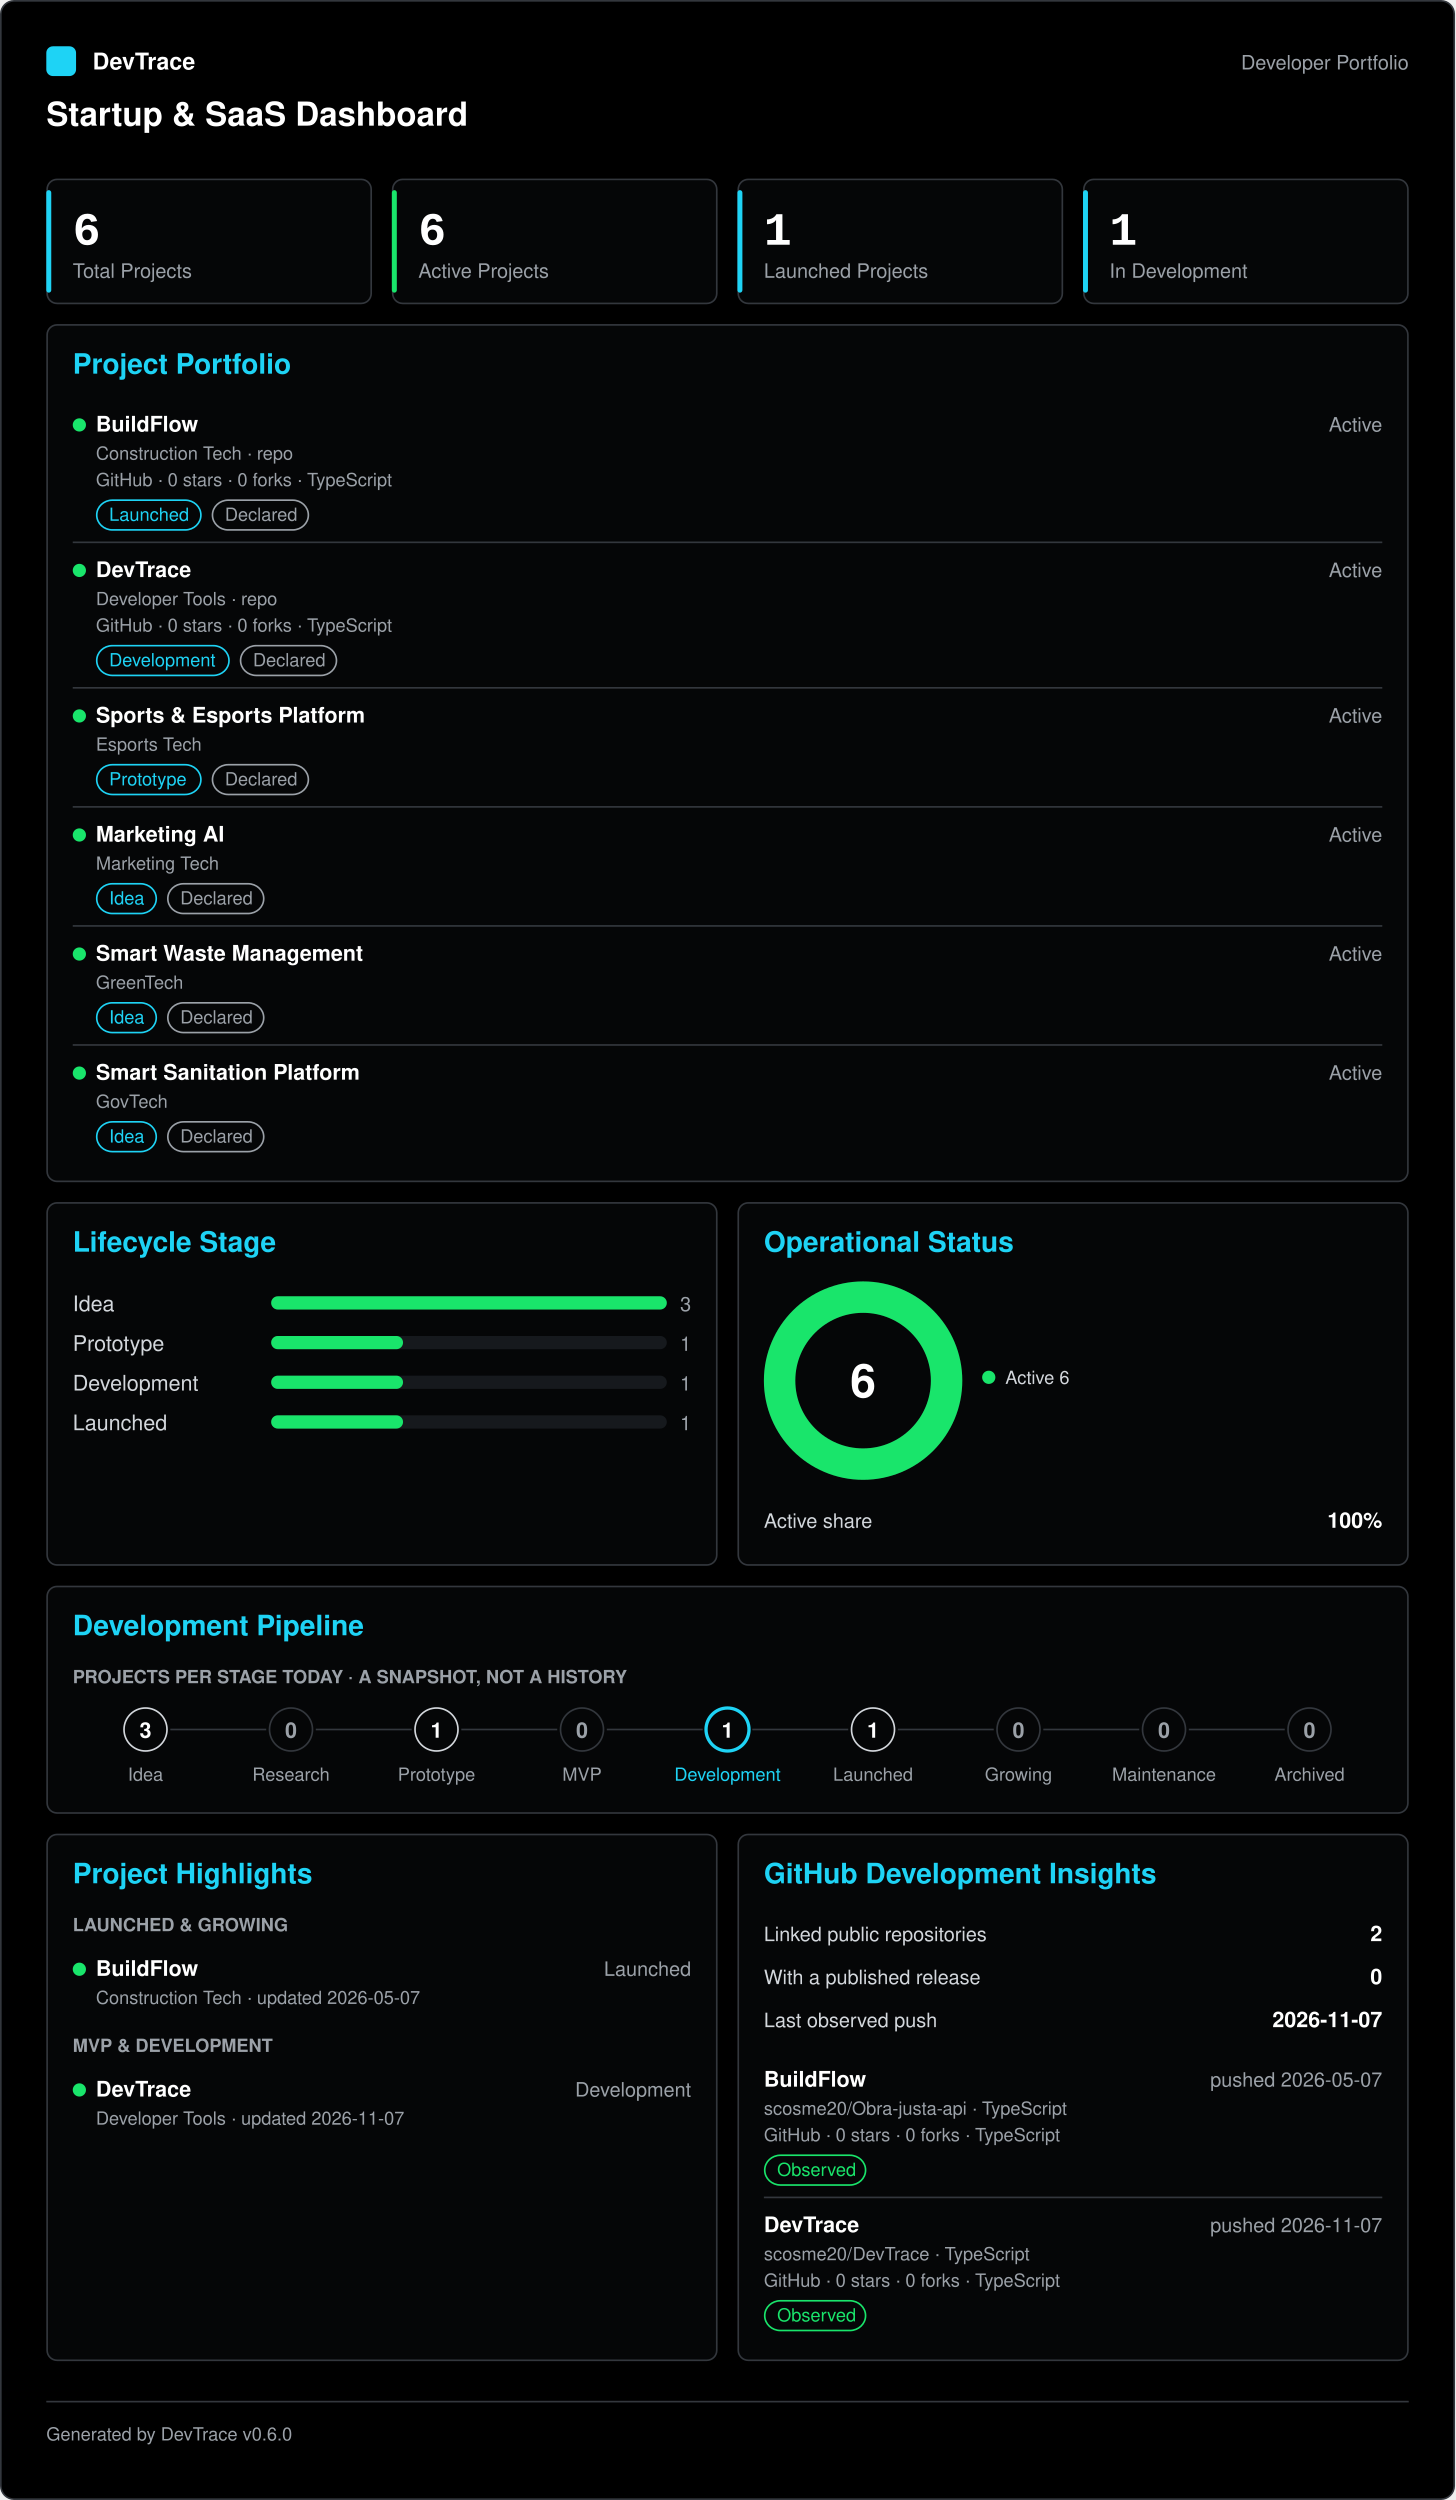
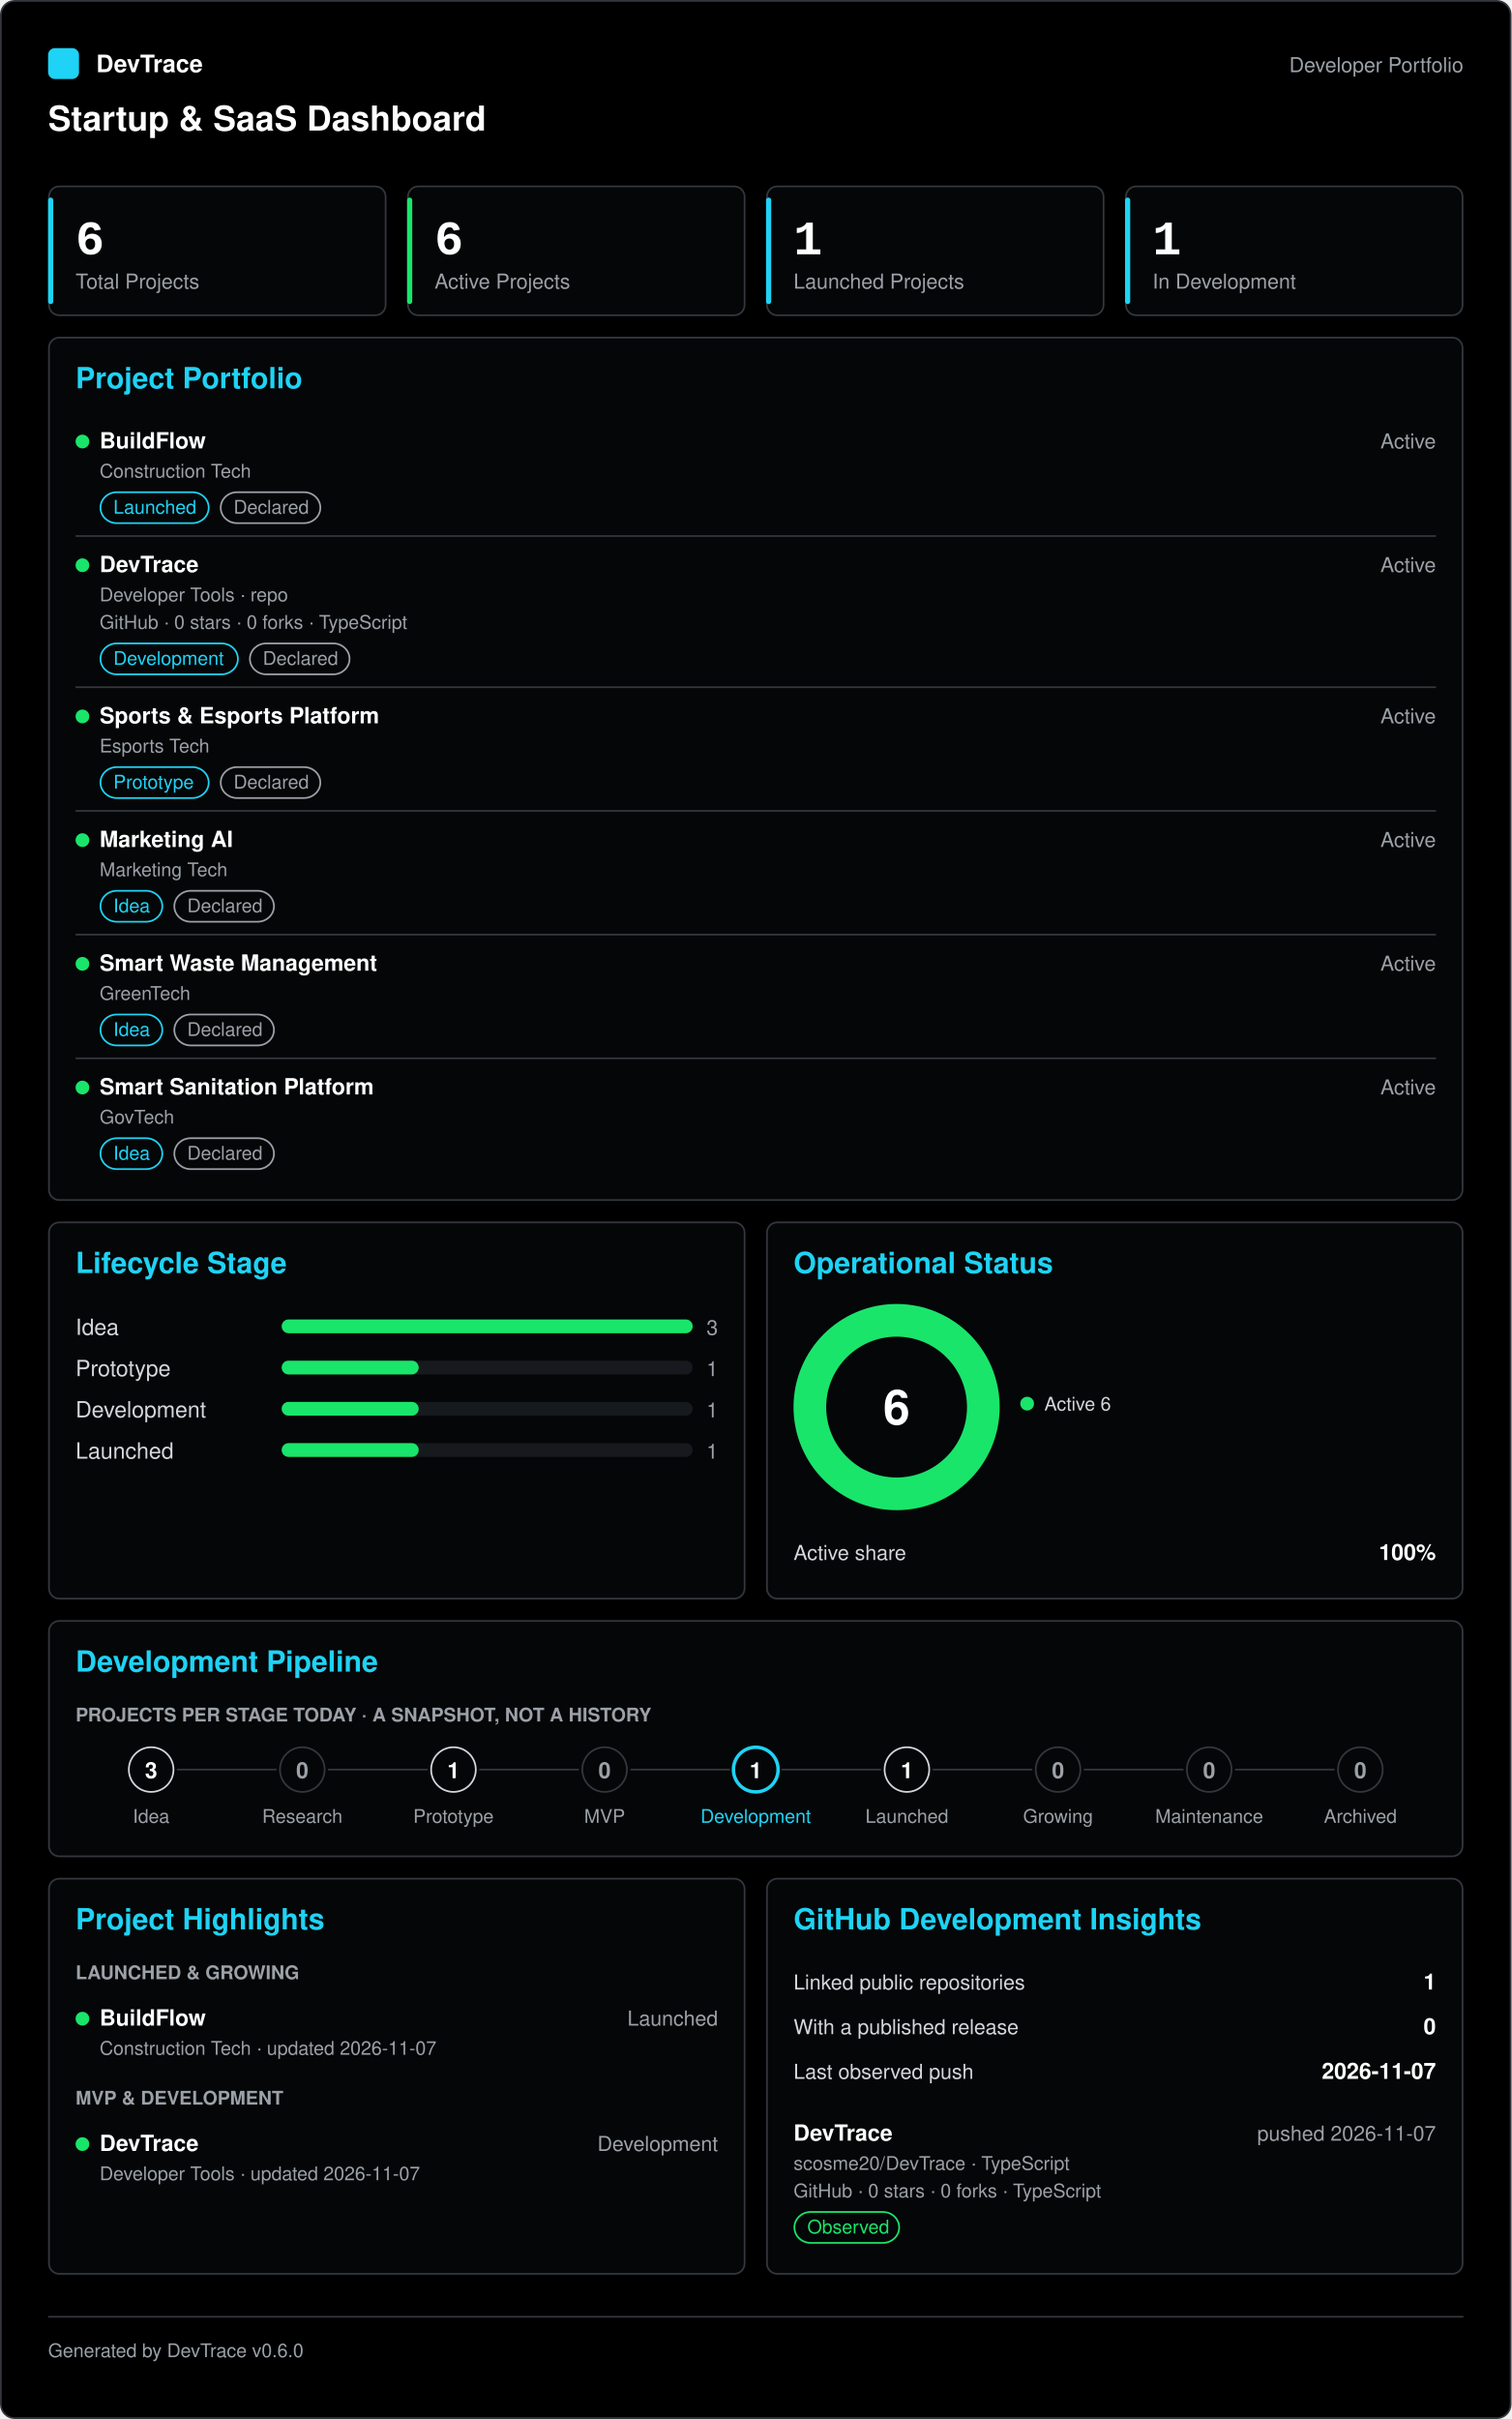
- <svg xmlns="http://www.w3.org/2000/svg" width="880" height="1512" viewBox="0 0 880 1512" role="img" aria-labelledby="title desc" font-family="-apple-system, 'Segoe UI', Helvetica, Arial, sans-serif">
-   <rect x="0.5" y="0.5" width="879" height="1511" rx="8" fill="#000000" stroke="#33373d" />
+ <svg xmlns="http://www.w3.org/2000/svg" width="880" height="1408" viewBox="0 0 880 1408" role="img" aria-labelledby="title desc" font-family="-apple-system, 'Segoe UI', Helvetica, Arial, sans-serif">
+   <rect x="0.5" y="0.5" width="879" height="1407" rx="8" fill="#000000" stroke="#33373d" />
  <g transform="translate(0 28)">
    <rect x="28" y="0" width="18" height="18" rx="4" fill="#1ed3f5" />
    <text x="56" y="14" fill="#ffffff" font-size="14" font-weight="600">DevTrace</text>
    <text x="852" y="14" fill="#9ba1a8" font-size="12" text-anchor="end">Developer Portfolio</text>
    <text x="28" y="48" fill="#ffffff" font-size="20" font-weight="700">Startup &amp; SaaS Dashboard</text>
  </g>
  <g transform="translate(0 108)">
    <g transform="translate(28 0)">
      <rect x="0.5" y="0.5" width="196" height="75" rx="6" fill="#050607" stroke="#33373d" />
      <rect x="0" y="7" width="3" height="62" rx="1.5" fill="#1ed3f5" />
      <text x="16" y="40" fill="#ffffff" font-size="28" font-weight="700" font-family="'SFMono-Regular', Consolas, 'Liberation Mono', Menlo, monospace">6</text>
      <text x="16" y="60" fill="#9ba1a8" font-size="12">Total Projects</text>
      <g transform="translate(209 0)">
        <rect x="0.5" y="0.5" width="196" height="75" rx="6" fill="#050607" stroke="#33373d" />
        <rect x="0" y="7" width="3" height="62" rx="1.5" fill="#19e56b" />
        <text x="16" y="40" fill="#ffffff" font-size="28" font-weight="700" font-family="'SFMono-Regular', Consolas, 'Liberation Mono', Menlo, monospace">6</text>
        <text x="16" y="60" fill="#9ba1a8" font-size="12">Active Projects</text>
      </g>
      <g transform="translate(418 0)">
        <rect x="0.5" y="0.5" width="196" height="75" rx="6" fill="#050607" stroke="#33373d" />
        <rect x="0" y="7" width="3" height="62" rx="1.5" fill="#1ed3f5" />
        <text x="16" y="40" fill="#ffffff" font-size="28" font-weight="700" font-family="'SFMono-Regular', Consolas, 'Liberation Mono', Menlo, monospace">1</text>
        <text x="16" y="60" fill="#9ba1a8" font-size="12">Launched Projects</text>
      </g>
      <g transform="translate(627 0)">
        <rect x="0.5" y="0.5" width="196" height="75" rx="6" fill="#050607" stroke="#33373d" />
        <rect x="0" y="7" width="3" height="62" rx="1.5" fill="#1ed3f5" />
        <text x="16" y="40" fill="#ffffff" font-size="28" font-weight="700" font-family="'SFMono-Regular', Consolas, 'Liberation Mono', Menlo, monospace">1</text>
        <text x="16" y="60" fill="#9ba1a8" font-size="12">In Development</text>
      </g>
      <g transform="translate(0 88)">
-         <rect x="0.5" y="0.5" width="823" height="518" rx="6" fill="#050607" stroke="#33373d" />
+         <rect x="0.5" y="0.5" width="823" height="502" rx="6" fill="#050607" stroke="#33373d" />
        <text x="16" y="30" fill="#1ed3f5" font-size="17" font-weight="700">Project Portfolio</text>
        <g transform="translate(16 48)">
          <circle cx="4" cy="13" r="4" fill="#19e56b" />
          <text x="14" y="17" fill="#ffffff" font-size="13" font-weight="600">BuildFlow</text>
          <text x="792" y="17" fill="#9ba1a8" font-size="12" text-anchor="end">Active</text>
-           <text x="14" y="34" fill="#9ba1a8" font-size="11">Construction Tech · repo</text>
-           <text x="14" y="50" fill="#9ba1a8" font-size="11">GitHub · 0 stars · 0 forks · TypeScript</text>
-           <g transform="translate(14 58)">
+           <text x="14" y="34" fill="#9ba1a8" font-size="11">Construction Tech</text>
+           <g transform="translate(14 42)">
            <rect x="0.5" y="0.5" width="63" height="18" rx="9.5" fill="none" stroke="#1ed3f5" />
            <text x="8" y="13" fill="#1ed3f5" font-size="11">Launched</text>
            <g transform="translate(70 0)">
              <rect x="0.5" y="0.5" width="58" height="18" rx="9.5" fill="none" stroke="#9ba1a8" />
              <text x="8" y="13" fill="#9ba1a8" font-size="11">Declared</text>
            </g>
          </g>
-           <line x1="0" y1="84" x2="792" y2="84" stroke="#33373d" />
-           <circle cx="4" cy="101" r="4" fill="#19e56b" />
-           <text x="14" y="105" fill="#ffffff" font-size="13" font-weight="600">DevTrace</text>
-           <text x="792" y="105" fill="#9ba1a8" font-size="12" text-anchor="end">Active</text>
-           <text x="14" y="122" fill="#9ba1a8" font-size="11">Developer Tools · repo</text>
-           <text x="14" y="138" fill="#9ba1a8" font-size="11">GitHub · 0 stars · 0 forks · TypeScript</text>
-           <g transform="translate(14 146)">
+           <line x1="0" y1="68" x2="792" y2="68" stroke="#33373d" />
+           <circle cx="4" cy="85" r="4" fill="#19e56b" />
+           <text x="14" y="89" fill="#ffffff" font-size="13" font-weight="600">DevTrace</text>
+           <text x="792" y="89" fill="#9ba1a8" font-size="12" text-anchor="end">Active</text>
+           <text x="14" y="106" fill="#9ba1a8" font-size="11">Developer Tools · repo</text>
+           <text x="14" y="122" fill="#9ba1a8" font-size="11">GitHub · 0 stars · 0 forks · TypeScript</text>
+           <g transform="translate(14 130)">
            <rect x="0.5" y="0.5" width="80" height="18" rx="9.5" fill="none" stroke="#1ed3f5" />
            <text x="8" y="13" fill="#1ed3f5" font-size="11">Development</text>
            <g transform="translate(87 0)">
              <rect x="0.5" y="0.5" width="58" height="18" rx="9.5" fill="none" stroke="#9ba1a8" />
              <text x="8" y="13" fill="#9ba1a8" font-size="11">Declared</text>
            </g>
          </g>
-           <line x1="0" y1="172" x2="792" y2="172" stroke="#33373d" />
-           <circle cx="4" cy="189" r="4" fill="#19e56b" />
-           <text x="14" y="193" fill="#ffffff" font-size="13" font-weight="600">Sports &amp; Esports Platform</text>
-           <text x="792" y="193" fill="#9ba1a8" font-size="12" text-anchor="end">Active</text>
-           <text x="14" y="210" fill="#9ba1a8" font-size="11">Esports Tech</text>
-           <g transform="translate(14 218)">
+           <line x1="0" y1="156" x2="792" y2="156" stroke="#33373d" />
+           <circle cx="4" cy="173" r="4" fill="#19e56b" />
+           <text x="14" y="177" fill="#ffffff" font-size="13" font-weight="600">Sports &amp; Esports Platform</text>
+           <text x="792" y="177" fill="#9ba1a8" font-size="12" text-anchor="end">Active</text>
+           <text x="14" y="194" fill="#9ba1a8" font-size="11">Esports Tech</text>
+           <g transform="translate(14 202)">
            <rect x="0.5" y="0.5" width="63" height="18" rx="9.5" fill="none" stroke="#1ed3f5" />
            <text x="8" y="13" fill="#1ed3f5" font-size="11">Prototype</text>
            <g transform="translate(70 0)">
              <rect x="0.5" y="0.5" width="58" height="18" rx="9.5" fill="none" stroke="#9ba1a8" />
              <text x="8" y="13" fill="#9ba1a8" font-size="11">Declared</text>
            </g>
          </g>
-           <line x1="0" y1="244" x2="792" y2="244" stroke="#33373d" />
-           <circle cx="4" cy="261" r="4" fill="#19e56b" />
-           <text x="14" y="265" fill="#ffffff" font-size="13" font-weight="600">Marketing AI</text>
-           <text x="792" y="265" fill="#9ba1a8" font-size="12" text-anchor="end">Active</text>
-           <text x="14" y="282" fill="#9ba1a8" font-size="11">Marketing Tech</text>
-           <g transform="translate(14 290)">
+           <line x1="0" y1="228" x2="792" y2="228" stroke="#33373d" />
+           <circle cx="4" cy="245" r="4" fill="#19e56b" />
+           <text x="14" y="249" fill="#ffffff" font-size="13" font-weight="600">Marketing AI</text>
+           <text x="792" y="249" fill="#9ba1a8" font-size="12" text-anchor="end">Active</text>
+           <text x="14" y="266" fill="#9ba1a8" font-size="11">Marketing Tech</text>
+           <g transform="translate(14 274)">
            <rect x="0.5" y="0.5" width="36" height="18" rx="9.5" fill="none" stroke="#1ed3f5" />
            <text x="8" y="13" fill="#1ed3f5" font-size="11">Idea</text>
            <g transform="translate(43 0)">
              <rect x="0.5" y="0.5" width="58" height="18" rx="9.5" fill="none" stroke="#9ba1a8" />
              <text x="8" y="13" fill="#9ba1a8" font-size="11">Declared</text>
            </g>
          </g>
-           <line x1="0" y1="316" x2="792" y2="316" stroke="#33373d" />
-           <circle cx="4" cy="333" r="4" fill="#19e56b" />
-           <text x="14" y="337" fill="#ffffff" font-size="13" font-weight="600">Smart Waste Management</text>
-           <text x="792" y="337" fill="#9ba1a8" font-size="12" text-anchor="end">Active</text>
-           <text x="14" y="354" fill="#9ba1a8" font-size="11">GreenTech</text>
-           <g transform="translate(14 362)">
+           <line x1="0" y1="300" x2="792" y2="300" stroke="#33373d" />
+           <circle cx="4" cy="317" r="4" fill="#19e56b" />
+           <text x="14" y="321" fill="#ffffff" font-size="13" font-weight="600">Smart Waste Management</text>
+           <text x="792" y="321" fill="#9ba1a8" font-size="12" text-anchor="end">Active</text>
+           <text x="14" y="338" fill="#9ba1a8" font-size="11">GreenTech</text>
+           <g transform="translate(14 346)">
            <rect x="0.5" y="0.5" width="36" height="18" rx="9.5" fill="none" stroke="#1ed3f5" />
            <text x="8" y="13" fill="#1ed3f5" font-size="11">Idea</text>
            <g transform="translate(43 0)">
              <rect x="0.5" y="0.5" width="58" height="18" rx="9.5" fill="none" stroke="#9ba1a8" />
              <text x="8" y="13" fill="#9ba1a8" font-size="11">Declared</text>
            </g>
          </g>
-           <line x1="0" y1="388" x2="792" y2="388" stroke="#33373d" />
-           <circle cx="4" cy="405" r="4" fill="#19e56b" />
-           <text x="14" y="409" fill="#ffffff" font-size="13" font-weight="600">Smart Sanitation Platform</text>
-           <text x="792" y="409" fill="#9ba1a8" font-size="12" text-anchor="end">Active</text>
-           <text x="14" y="426" fill="#9ba1a8" font-size="11">GovTech</text>
-           <g transform="translate(14 434)">
+           <line x1="0" y1="372" x2="792" y2="372" stroke="#33373d" />
+           <circle cx="4" cy="389" r="4" fill="#19e56b" />
+           <text x="14" y="393" fill="#ffffff" font-size="13" font-weight="600">Smart Sanitation Platform</text>
+           <text x="792" y="393" fill="#9ba1a8" font-size="12" text-anchor="end">Active</text>
+           <text x="14" y="410" fill="#9ba1a8" font-size="11">GovTech</text>
+           <g transform="translate(14 418)">
            <rect x="0.5" y="0.5" width="36" height="18" rx="9.5" fill="none" stroke="#1ed3f5" />
            <text x="8" y="13" fill="#1ed3f5" font-size="11">Idea</text>
            <g transform="translate(43 0)">
              <rect x="0.5" y="0.5" width="58" height="18" rx="9.5" fill="none" stroke="#9ba1a8" />
              <text x="8" y="13" fill="#9ba1a8" font-size="11">Declared</text>
            </g>
          </g>
        </g>
      </g>
-       <g transform="translate(0 619)">
+       <g transform="translate(0 603)">
        <rect x="0.5" y="0.5" width="405" height="219" rx="6" fill="#050607" stroke="#33373d" />
        <text x="16" y="30" fill="#1ed3f5" font-size="17" font-weight="700">Lifecycle Stage</text>
        <g transform="translate(16 48)">
          <text x="0" y="18" fill="#d3d7dc" font-size="13">Idea</text>
          <rect x="120" y="9" width="239.28" height="8" rx="4" fill="#16191d" />
          <rect x="120" y="9" width="239.28" height="8" rx="4" fill="#19e56b" />
          <text x="374" y="18" fill="#9ba1a8" font-size="12" text-anchor="end">3</text>
          <text x="0" y="42" fill="#d3d7dc" font-size="13">Prototype</text>
          <rect x="120" y="33" width="239.28" height="8" rx="4" fill="#16191d" />
          <rect x="120" y="33" width="79.76" height="8" rx="4" fill="#19e56b" />
          <text x="374" y="42" fill="#9ba1a8" font-size="12" text-anchor="end">1</text>
          <text x="0" y="66" fill="#d3d7dc" font-size="13">Development</text>
          <rect x="120" y="57" width="239.28" height="8" rx="4" fill="#16191d" />
          <rect x="120" y="57" width="79.76" height="8" rx="4" fill="#19e56b" />
          <text x="374" y="66" fill="#9ba1a8" font-size="12" text-anchor="end">1</text>
          <text x="0" y="90" fill="#d3d7dc" font-size="13">Launched</text>
          <rect x="120" y="81" width="239.28" height="8" rx="4" fill="#16191d" />
          <rect x="120" y="81" width="79.76" height="8" rx="4" fill="#19e56b" />
          <text x="374" y="90" fill="#9ba1a8" font-size="12" text-anchor="end">1</text>
        </g>
        <g transform="translate(418 0)">
          <rect x="0.5" y="0.5" width="405" height="219" rx="6" fill="#050607" stroke="#33373d" />
          <text x="16" y="30" fill="#1ed3f5" font-size="17" font-weight="700">Operational Status</text>
          <g transform="translate(16 48)">
            <circle cx="60" cy="60" r="50.5" fill="none" stroke="#16191d" stroke-width="19" />
            <circle cx="60" cy="60" r="50.5" fill="none" stroke="#19e56b" stroke-width="19" stroke-dasharray="317.3 0" stroke-dashoffset="0" transform="rotate(-90 60 60)" />
            <text x="60" y="70" fill="#ffffff" font-size="28" font-weight="700" text-anchor="middle">6</text>
            <g transform="translate(132 51)">
              <circle cx="4" cy="7" r="4" fill="#19e56b" />
              <text x="14" y="11" fill="#d3d7dc" font-size="11">Active 6</text>
            </g>
            <g transform="translate(0 132)">
              <text x="0" y="17" fill="#d3d7dc" font-size="12">Active share</text>
              <text x="374" y="17" fill="#ffffff" font-size="13" font-weight="600" text-anchor="end">100%</text>
            </g>
          </g>
        </g>
      </g>
-       <g transform="translate(0 851)">
+       <g transform="translate(0 835)">
        <rect x="0.5" y="0.5" width="823" height="137" rx="6" fill="#050607" stroke="#33373d" />
        <text x="16" y="30" fill="#1ed3f5" font-size="17" font-weight="700">Development Pipeline</text>
        <g transform="translate(16 48)">
          <text x="0" y="11" fill="#9ba1a8" font-size="11" font-weight="600">PROJECTS PER STAGE TODAY · A SNAPSHOT, NOT A HISTORY</text>
          <g transform="translate(0 25)">
            <line x1="59" y1="14" x2="117" y2="14" stroke="#33373d" />
            <circle cx="44" cy="14" r="13" fill="none" stroke="#d3d7dc" />
            <text x="44" y="19" fill="#ffffff" font-size="13" font-weight="600" text-anchor="middle">3</text>
            <text x="44" y="45" fill="#9ba1a8" font-size="11" text-anchor="middle">Idea</text>
            <line x1="147" y1="14" x2="205" y2="14" stroke="#33373d" />
            <circle cx="132" cy="14" r="13" fill="none" stroke="#33373d" />
            <text x="132" y="19" fill="#9ba1a8" font-size="13" font-weight="600" text-anchor="middle">0</text>
            <text x="132" y="45" fill="#9ba1a8" font-size="11" text-anchor="middle">Research</text>
            <line x1="235" y1="14" x2="293" y2="14" stroke="#33373d" />
            <circle cx="220" cy="14" r="13" fill="none" stroke="#d3d7dc" />
            <text x="220" y="19" fill="#ffffff" font-size="13" font-weight="600" text-anchor="middle">1</text>
            <text x="220" y="45" fill="#9ba1a8" font-size="11" text-anchor="middle">Prototype</text>
            <line x1="323" y1="14" x2="381" y2="14" stroke="#33373d" />
            <circle cx="308" cy="14" r="13" fill="none" stroke="#33373d" />
            <text x="308" y="19" fill="#9ba1a8" font-size="13" font-weight="600" text-anchor="middle">0</text>
            <text x="308" y="45" fill="#9ba1a8" font-size="11" text-anchor="middle">MVP</text>
            <line x1="411" y1="14" x2="469" y2="14" stroke="#33373d" />
            <circle cx="396" cy="14" r="13" fill="none" stroke="#1ed3f5" stroke-width="2" />
            <text x="396" y="19" fill="#ffffff" font-size="13" font-weight="600" text-anchor="middle">1</text>
            <text x="396" y="45" fill="#1ed3f5" font-size="11" text-anchor="middle">Development</text>
            <line x1="499" y1="14" x2="557" y2="14" stroke="#33373d" />
            <circle cx="484" cy="14" r="13" fill="none" stroke="#d3d7dc" />
            <text x="484" y="19" fill="#ffffff" font-size="13" font-weight="600" text-anchor="middle">1</text>
            <text x="484" y="45" fill="#9ba1a8" font-size="11" text-anchor="middle">Launched</text>
            <line x1="587" y1="14" x2="645" y2="14" stroke="#33373d" />
            <circle cx="572" cy="14" r="13" fill="none" stroke="#33373d" />
            <text x="572" y="19" fill="#9ba1a8" font-size="13" font-weight="600" text-anchor="middle">0</text>
            <text x="572" y="45" fill="#9ba1a8" font-size="11" text-anchor="middle">Growing</text>
            <line x1="675" y1="14" x2="733" y2="14" stroke="#33373d" />
            <circle cx="660" cy="14" r="13" fill="none" stroke="#33373d" />
            <text x="660" y="19" fill="#9ba1a8" font-size="13" font-weight="600" text-anchor="middle">0</text>
            <text x="660" y="45" fill="#9ba1a8" font-size="11" text-anchor="middle">Maintenance</text>
            <circle cx="748" cy="14" r="13" fill="none" stroke="#33373d" />
            <text x="748" y="19" fill="#9ba1a8" font-size="13" font-weight="600" text-anchor="middle">0</text>
            <text x="748" y="45" fill="#9ba1a8" font-size="11" text-anchor="middle">Archived</text>
          </g>
        </g>
      </g>
-       <g transform="translate(0 1001)">
-         <rect x="0.5" y="0.5" width="405" height="318" rx="6" fill="#050607" stroke="#33373d" />
+       <g transform="translate(0 985)">
+         <rect x="0.5" y="0.5" width="405" height="230" rx="6" fill="#050607" stroke="#33373d" />
        <text x="16" y="30" fill="#1ed3f5" font-size="17" font-weight="700">Project Highlights</text>
        <g transform="translate(16 48)">
          <text x="0" y="11" fill="#9ba1a8" font-size="11" font-weight="600">LAUNCHED &amp; GROWING</text>
          <g transform="translate(0 21)">
            <circle cx="4" cy="13" r="4" fill="#19e56b" />
            <text x="14" y="17" fill="#ffffff" font-size="13" font-weight="600">BuildFlow</text>
            <text x="374" y="17" fill="#9ba1a8" font-size="12" text-anchor="end">Launched</text>
-             <text x="14" y="34" fill="#9ba1a8" font-size="11">Construction Tech · updated 2026-05-07</text>
+             <text x="14" y="34" fill="#9ba1a8" font-size="11">Construction Tech · updated 2026-11-07</text>
          </g>
          <g transform="translate(0 73)">
            <text x="0" y="11" fill="#9ba1a8" font-size="11" font-weight="600">MVP &amp; DEVELOPMENT</text>
            <g transform="translate(0 21)">
              <circle cx="4" cy="13" r="4" fill="#19e56b" />
              <text x="14" y="17" fill="#ffffff" font-size="13" font-weight="600">DevTrace</text>
              <text x="374" y="17" fill="#9ba1a8" font-size="12" text-anchor="end">Development</text>
              <text x="14" y="34" fill="#9ba1a8" font-size="11">Developer Tools · updated 2026-11-07</text>
            </g>
          </g>
        </g>
        <g transform="translate(418 0)">
-           <rect x="0.5" y="0.5" width="405" height="318" rx="6" fill="#050607" stroke="#33373d" />
+           <rect x="0.5" y="0.5" width="405" height="230" rx="6" fill="#050607" stroke="#33373d" />
          <text x="16" y="30" fill="#1ed3f5" font-size="17" font-weight="700">GitHub Development Insights</text>
          <g transform="translate(16 48)">
            <text x="0" y="17" fill="#d3d7dc" font-size="12">Linked public repositories</text>
-             <text x="374" y="17" fill="#ffffff" font-size="13" font-weight="600" text-anchor="end">2</text>
+             <text x="374" y="17" fill="#ffffff" font-size="13" font-weight="600" text-anchor="end">1</text>
            <g transform="translate(0 26)">
              <text x="0" y="17" fill="#d3d7dc" font-size="12">With a published release</text>
              <text x="374" y="17" fill="#ffffff" font-size="13" font-weight="600" text-anchor="end">0</text>
            </g>
            <g transform="translate(0 52)">
              <text x="0" y="17" fill="#d3d7dc" font-size="12">Last observed push</text>
              <text x="374" y="17" fill="#ffffff" font-size="13" font-weight="600" text-anchor="end">2026-11-07</text>
            </g>
            <g transform="translate(0 88)">
-               <text x="0" y="17" fill="#ffffff" font-size="13" font-weight="600">BuildFlow</text>
-               <text x="374" y="17" fill="#9ba1a8" font-size="12" text-anchor="end">pushed 2026-05-07</text>
-               <text x="0" y="34" fill="#9ba1a8" font-size="11">scosme20/Obra-justa-api · TypeScript</text>
+               <text x="0" y="17" fill="#ffffff" font-size="13" font-weight="600">DevTrace</text>
+               <text x="374" y="17" fill="#9ba1a8" font-size="12" text-anchor="end">pushed 2026-11-07</text>
+               <text x="0" y="34" fill="#9ba1a8" font-size="11">scosme20/DevTrace · TypeScript</text>
              <text x="0" y="50" fill="#9ba1a8" font-size="11">GitHub · 0 stars · 0 forks · TypeScript</text>
              <g transform="translate(0 58)">
                <rect x="0.5" y="0.5" width="61" height="18" rx="9.5" fill="none" stroke="#19e56b" />
                <text x="8" y="13" fill="#19e56b" font-size="11">Observed</text>
              </g>
-               <line x1="0" y1="84" x2="374" y2="84" stroke="#33373d" />
-               <text x="0" y="105" fill="#ffffff" font-size="13" font-weight="600">DevTrace</text>
-               <text x="374" y="105" fill="#9ba1a8" font-size="12" text-anchor="end">pushed 2026-11-07</text>
-               <text x="0" y="122" fill="#9ba1a8" font-size="11">scosme20/DevTrace · TypeScript</text>
-               <text x="0" y="138" fill="#9ba1a8" font-size="11">GitHub · 0 stars · 0 forks · TypeScript</text>
-               <g transform="translate(0 146)">
-                 <rect x="0.5" y="0.5" width="61" height="18" rx="9.5" fill="none" stroke="#19e56b" />
-                 <text x="8" y="13" fill="#19e56b" font-size="11">Observed</text>
-               </g>
            </g>
          </g>
        </g>
      </g>
    </g>
  </g>
-   <g transform="translate(0 1452)">
+   <g transform="translate(0 1348)">
    <line x1="28" y1="0.5" x2="852" y2="0.5" stroke="#33373d" />
    <text x="28" y="24" fill="#9ba1a8" font-size="11">Generated by DevTrace v0.6.0</text>
  </g>
</svg>
